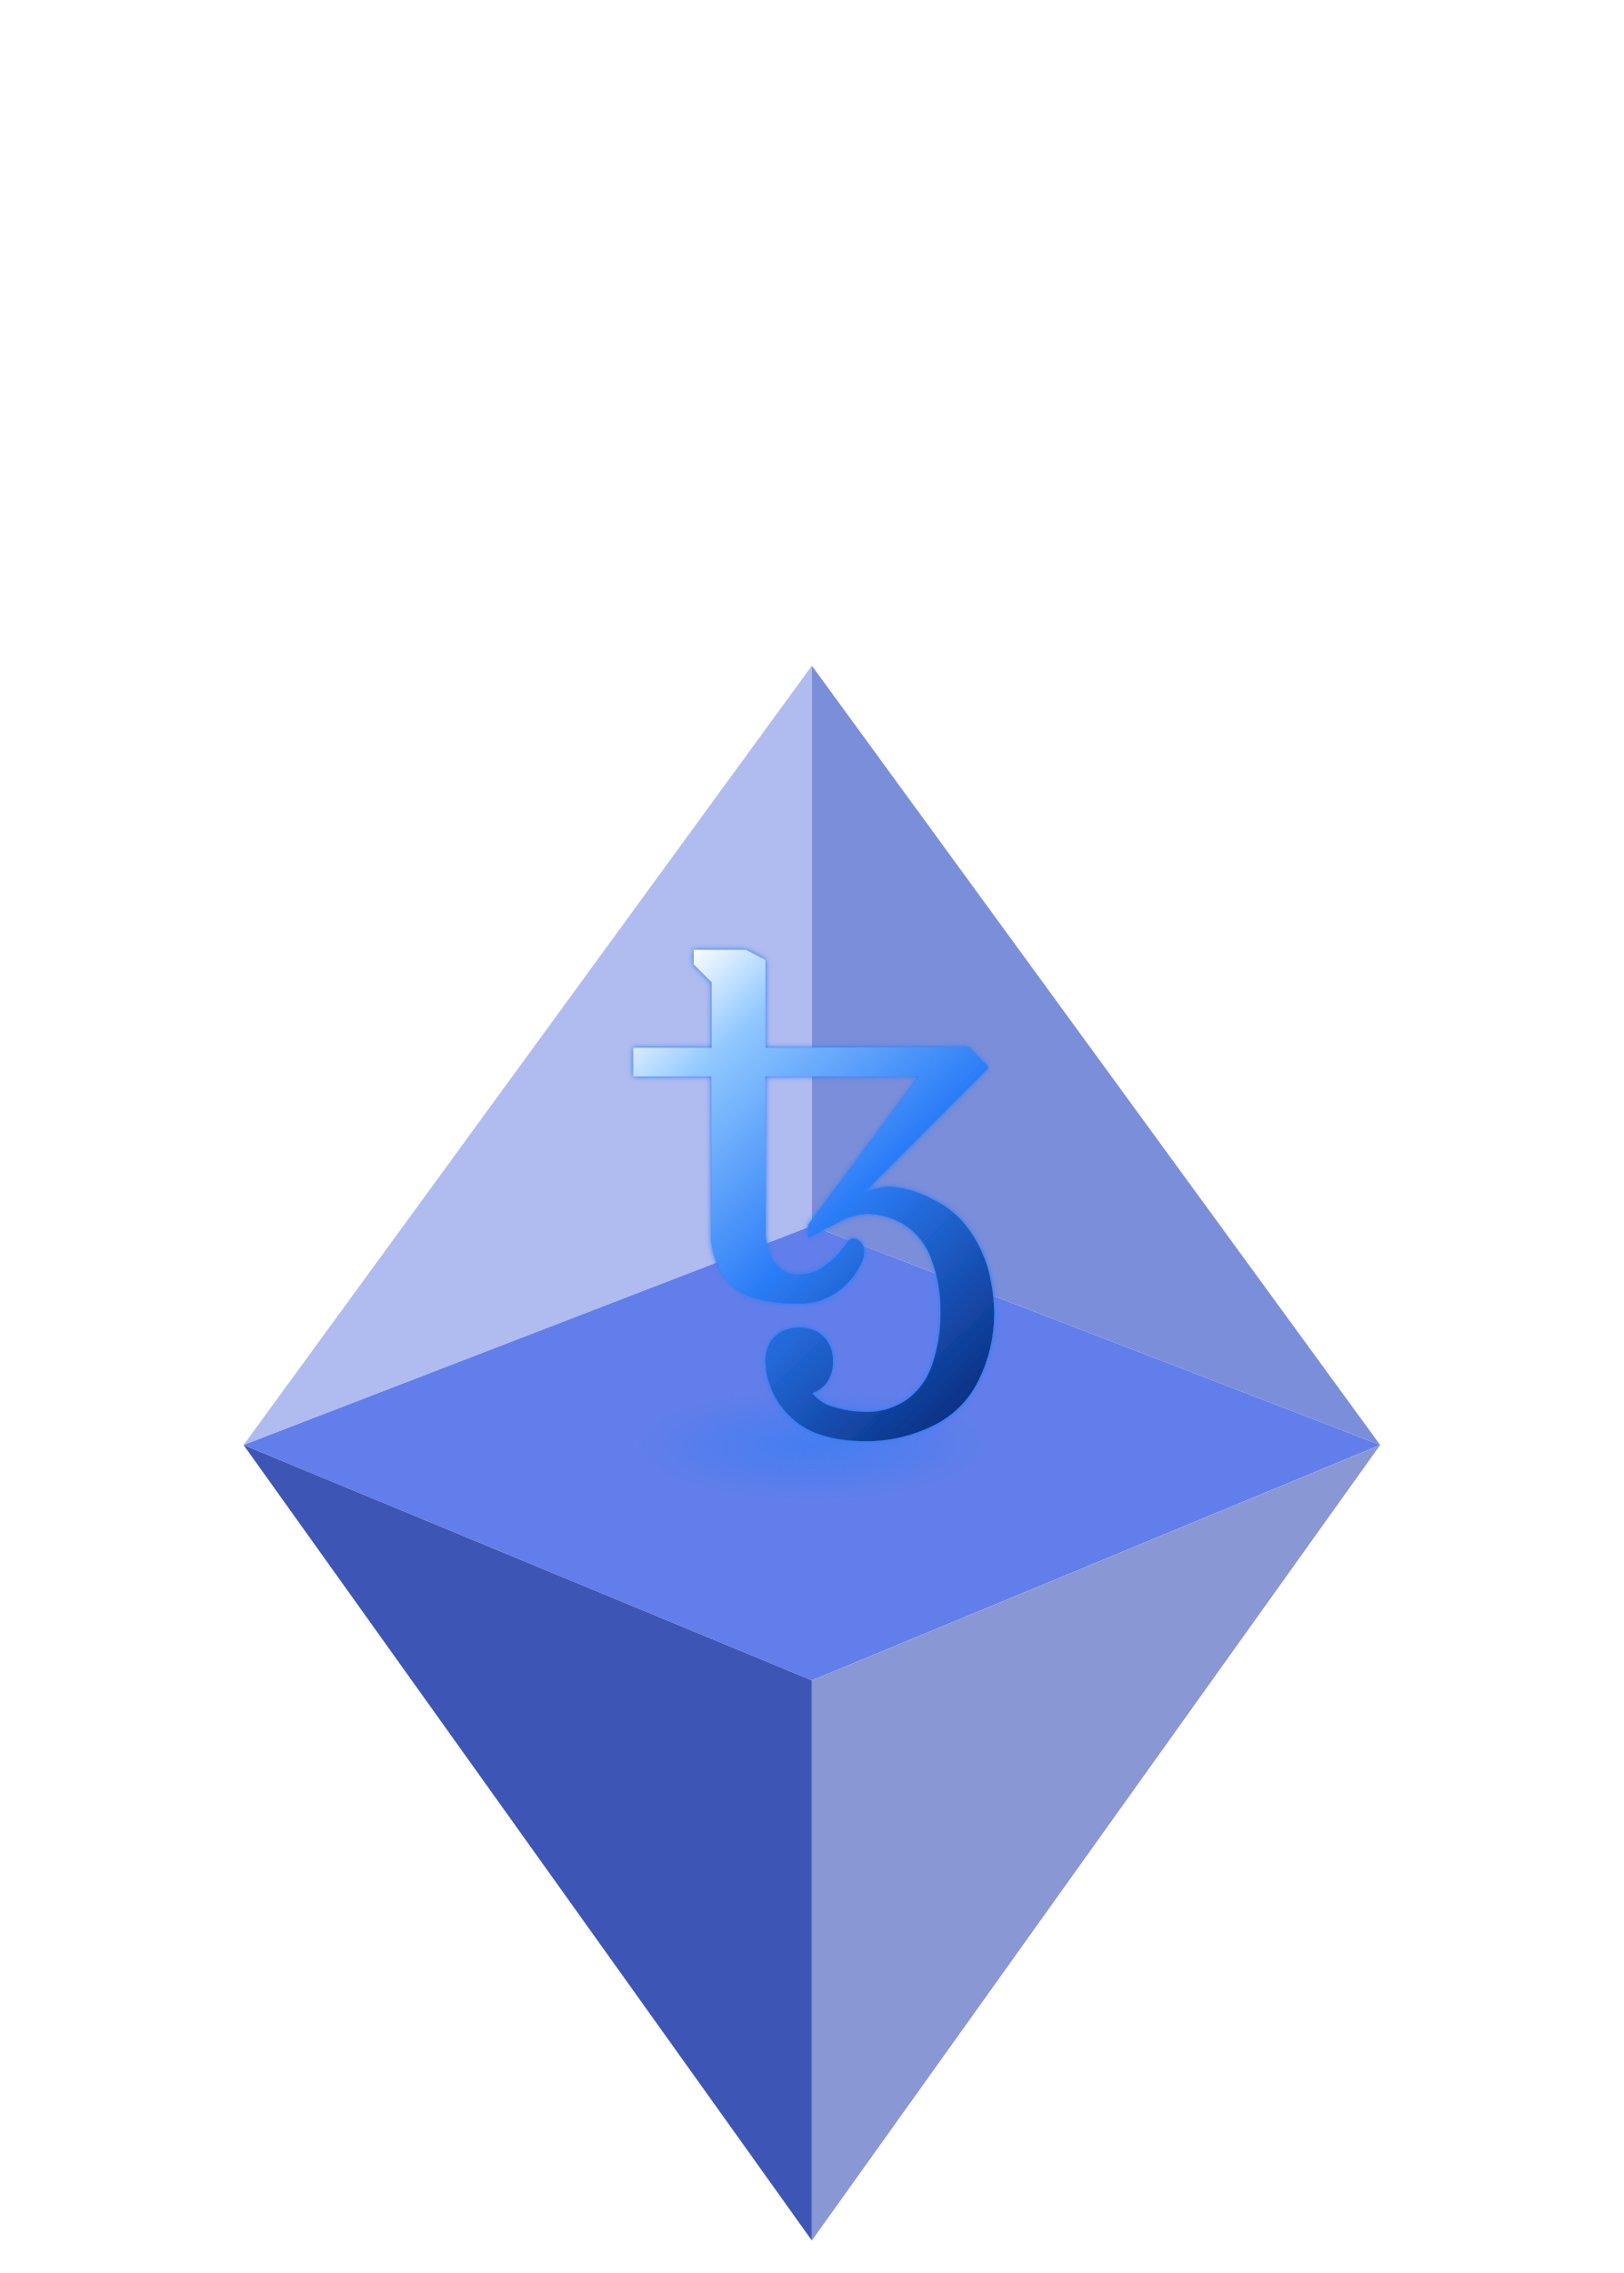
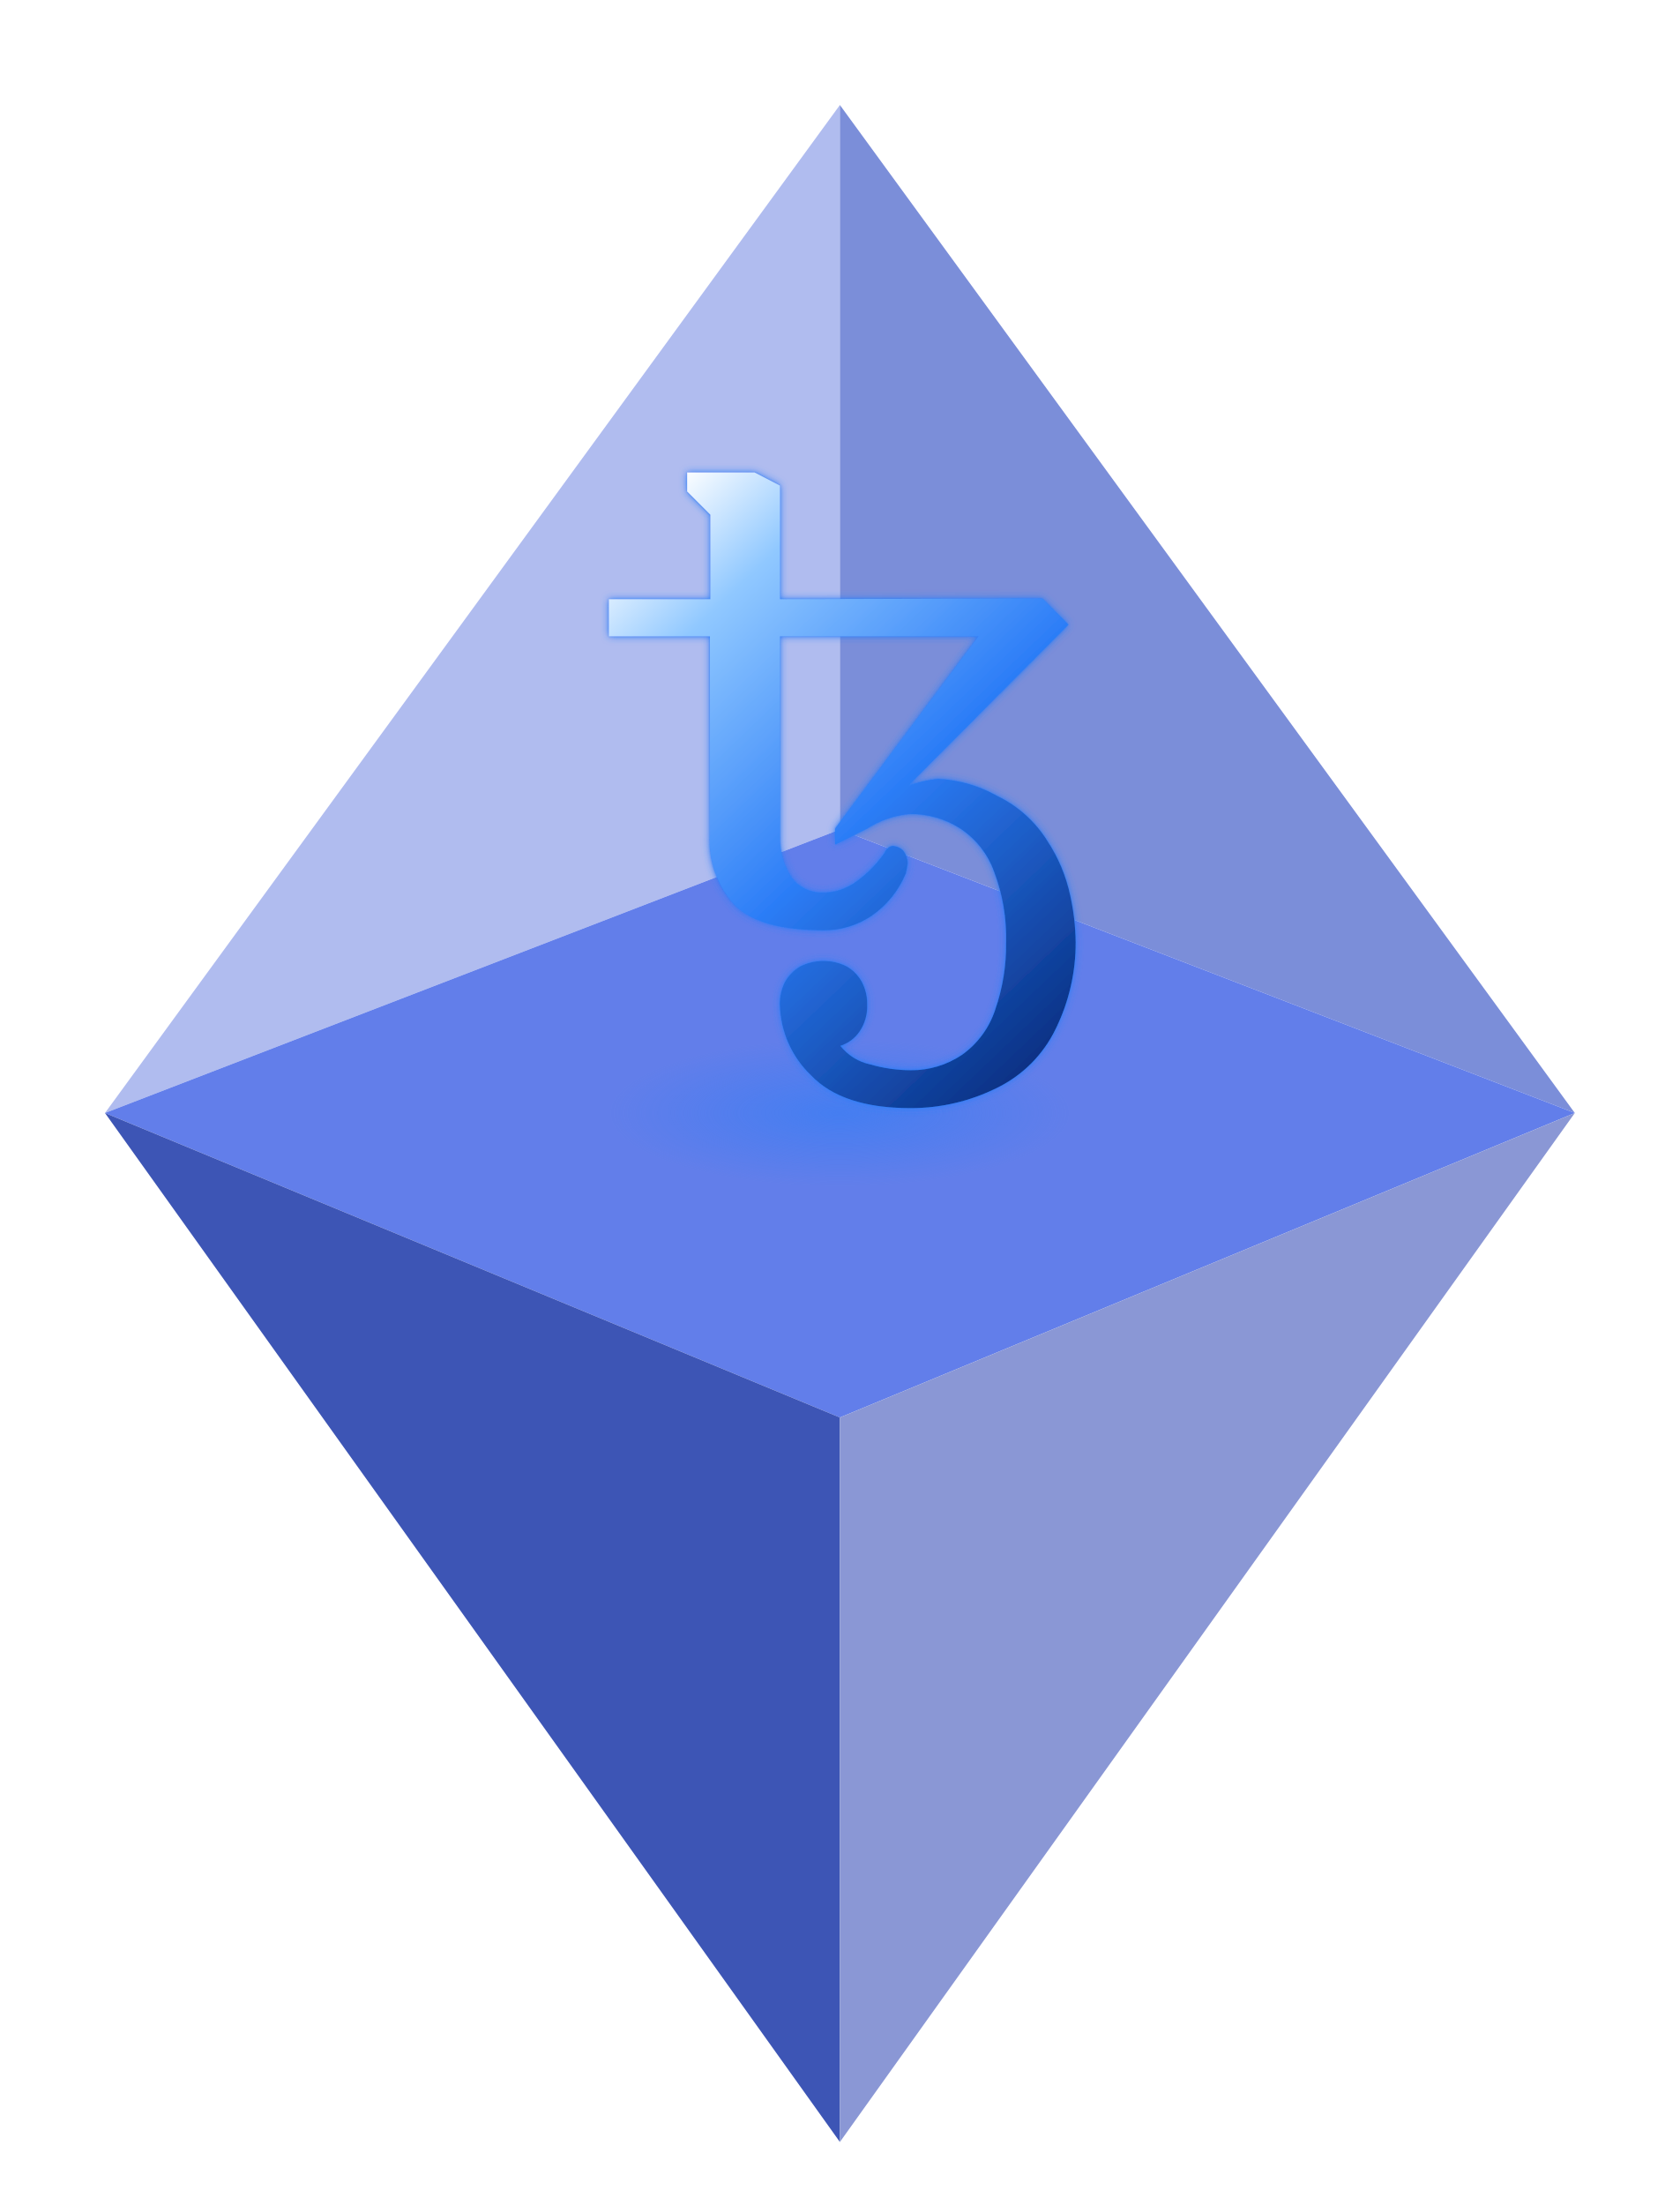
- <svg xmlns="http://www.w3.org/2000/svg" viewBox="0 0 200 280" width="200" height="280">
+ <svg xmlns="http://www.w3.org/2000/svg" viewBox="20 72 160 210" width="160" height="210">
  <defs>
    <linearGradient id="jewel" x1="15%" y1="0%" x2="85%" y2="100%">
      <stop offset="0%" stop-color="#FFFFFF" />
      <stop offset="18%" stop-color="#90C8FF" />
      <stop offset="55%" stop-color="#2C7DF7" />
      <stop offset="100%" stop-color="#082E80" />
    </linearGradient>
    <radialGradient id="glow" cx="50%" cy="50%" r="50%">
      <stop offset="0%" stop-color="#2C7DF7" stop-opacity="0.55" />
      <stop offset="100%" stop-color="#2C7DF7" stop-opacity="0" />
    </radialGradient>
    <filter id="shine" x="-70%" y="-70%" width="240%" height="240%">
      <feFlood flood-color="#2C7DF7" result="color" />
      <feComposite in="color" in2="SourceGraphic" operator="in" result="src" />
      <feGaussianBlur in="src" stdDeviation="3" result="halo1" />
      <feGaussianBlur in="src" stdDeviation="9" result="halo2" />
      <feMerge>
        <feMergeNode in="halo2" />
        <feMergeNode in="halo1" />
        <feMergeNode in="SourceGraphic" />
      </feMerge>
    </filter>
  </defs>
  <polygon points="100,82 30,178 100,151" fill="#B0BCEF" />
  <polygon points="100,82 170,178 100,151" fill="#7B8ED9" />
  <polygon points="30,178 100,151 170,178 100,207" fill="#627EEA" />
  <polygon points="30,178 100,276 100,207" fill="#3D55B5" />
  <polygon points="170,178 100,276 100,207" fill="#8A97D5" />
  <ellipse cx="100" cy="178" rx="22" ry="7" fill="url(#glow)" />
  <g transform="translate(78,117) scale(0.038)" filter="url(#shine)">
    <path fill="url(#jewel)" d="M755.68,1593q-170.51,0-248.91-82.14a253.6,253.6,0,0,1-78.15-177,117.39,          117.39,0,0,1,13.69-58.5A101.21,101.21,0,0,1,479.64,1238a130.22,130.22,0,          0,1,116.24,0A99.55,99.55,0,0,1,633,1275.36a115,115,0,0,1,14.18,58.5,          111.73,111.73,0,0,1-19.91,68.45,92.78,92.78,0,0,1-47.31,34.62,129.18,          129.18,0,0,0,74.67,46.55,370,370,0,0,0,101.8,14.68,226.91,226.91,0,0,0,          128.19-38.33,224,224,0,0,0,83.63-113.25,492,492,0,0,0,27.38-169.5,465.07,          465.07,0,0,0-29.87-176.23,217.54,217.54,0,0,0-86.37-109.52,229.68,229.68,          0,0,0-124.43-35.59,236.75,236.75,0,0,0-107.78,36.59L567.26,932.4V892.33          L926.43,410.5H428.62v500A178.9,178.9,0,0,0,456,1012.8a94.34,94.34,0,0,0,          83.63,40.07,139.85,139.85,0,0,0,82.63-29.12,298.38,298.38,0,0,0,69.2-71.19,          24.86,24.86,0,0,1,9-11.94,18.4,18.4,0,0,1,12-4.48,41.55,41.55,0,0,1,23.4,          9.95,49.82,49.82,0,0,1,12.69,33.85,197.86,197.86,0,0,1-4.48,24.89,241,241,          0,0,1-85.38,106,211.78,211.78,0,0,1-119.76,36.38q-161.67,0-224-63.72          A238.67,238.67,0,0,1,253.2,909.25V410.5H0V317.6H254.38V105.78L196.14,47.5V0          h169l63.48,32.86V317.6l657.6-2,65.47,65.71L748.46,786.5a271,271,0,0,1,          76.16-18.42A330.1,330.1,0,0,1,972,810.15a302.7,302.7,0,0,1,126.95,113.29,          399.78,399.78,0,0,1,57.25,136.65,575.65,575.65,0,0,1,13.69,117,489.39,          489.39,0,0,1-49.78,216.79,317.92,317.92,0,0,1-149.35,149.35A483.27,483.27,          0,0,1,755.68,1593Z" />
  </g>
</svg>
